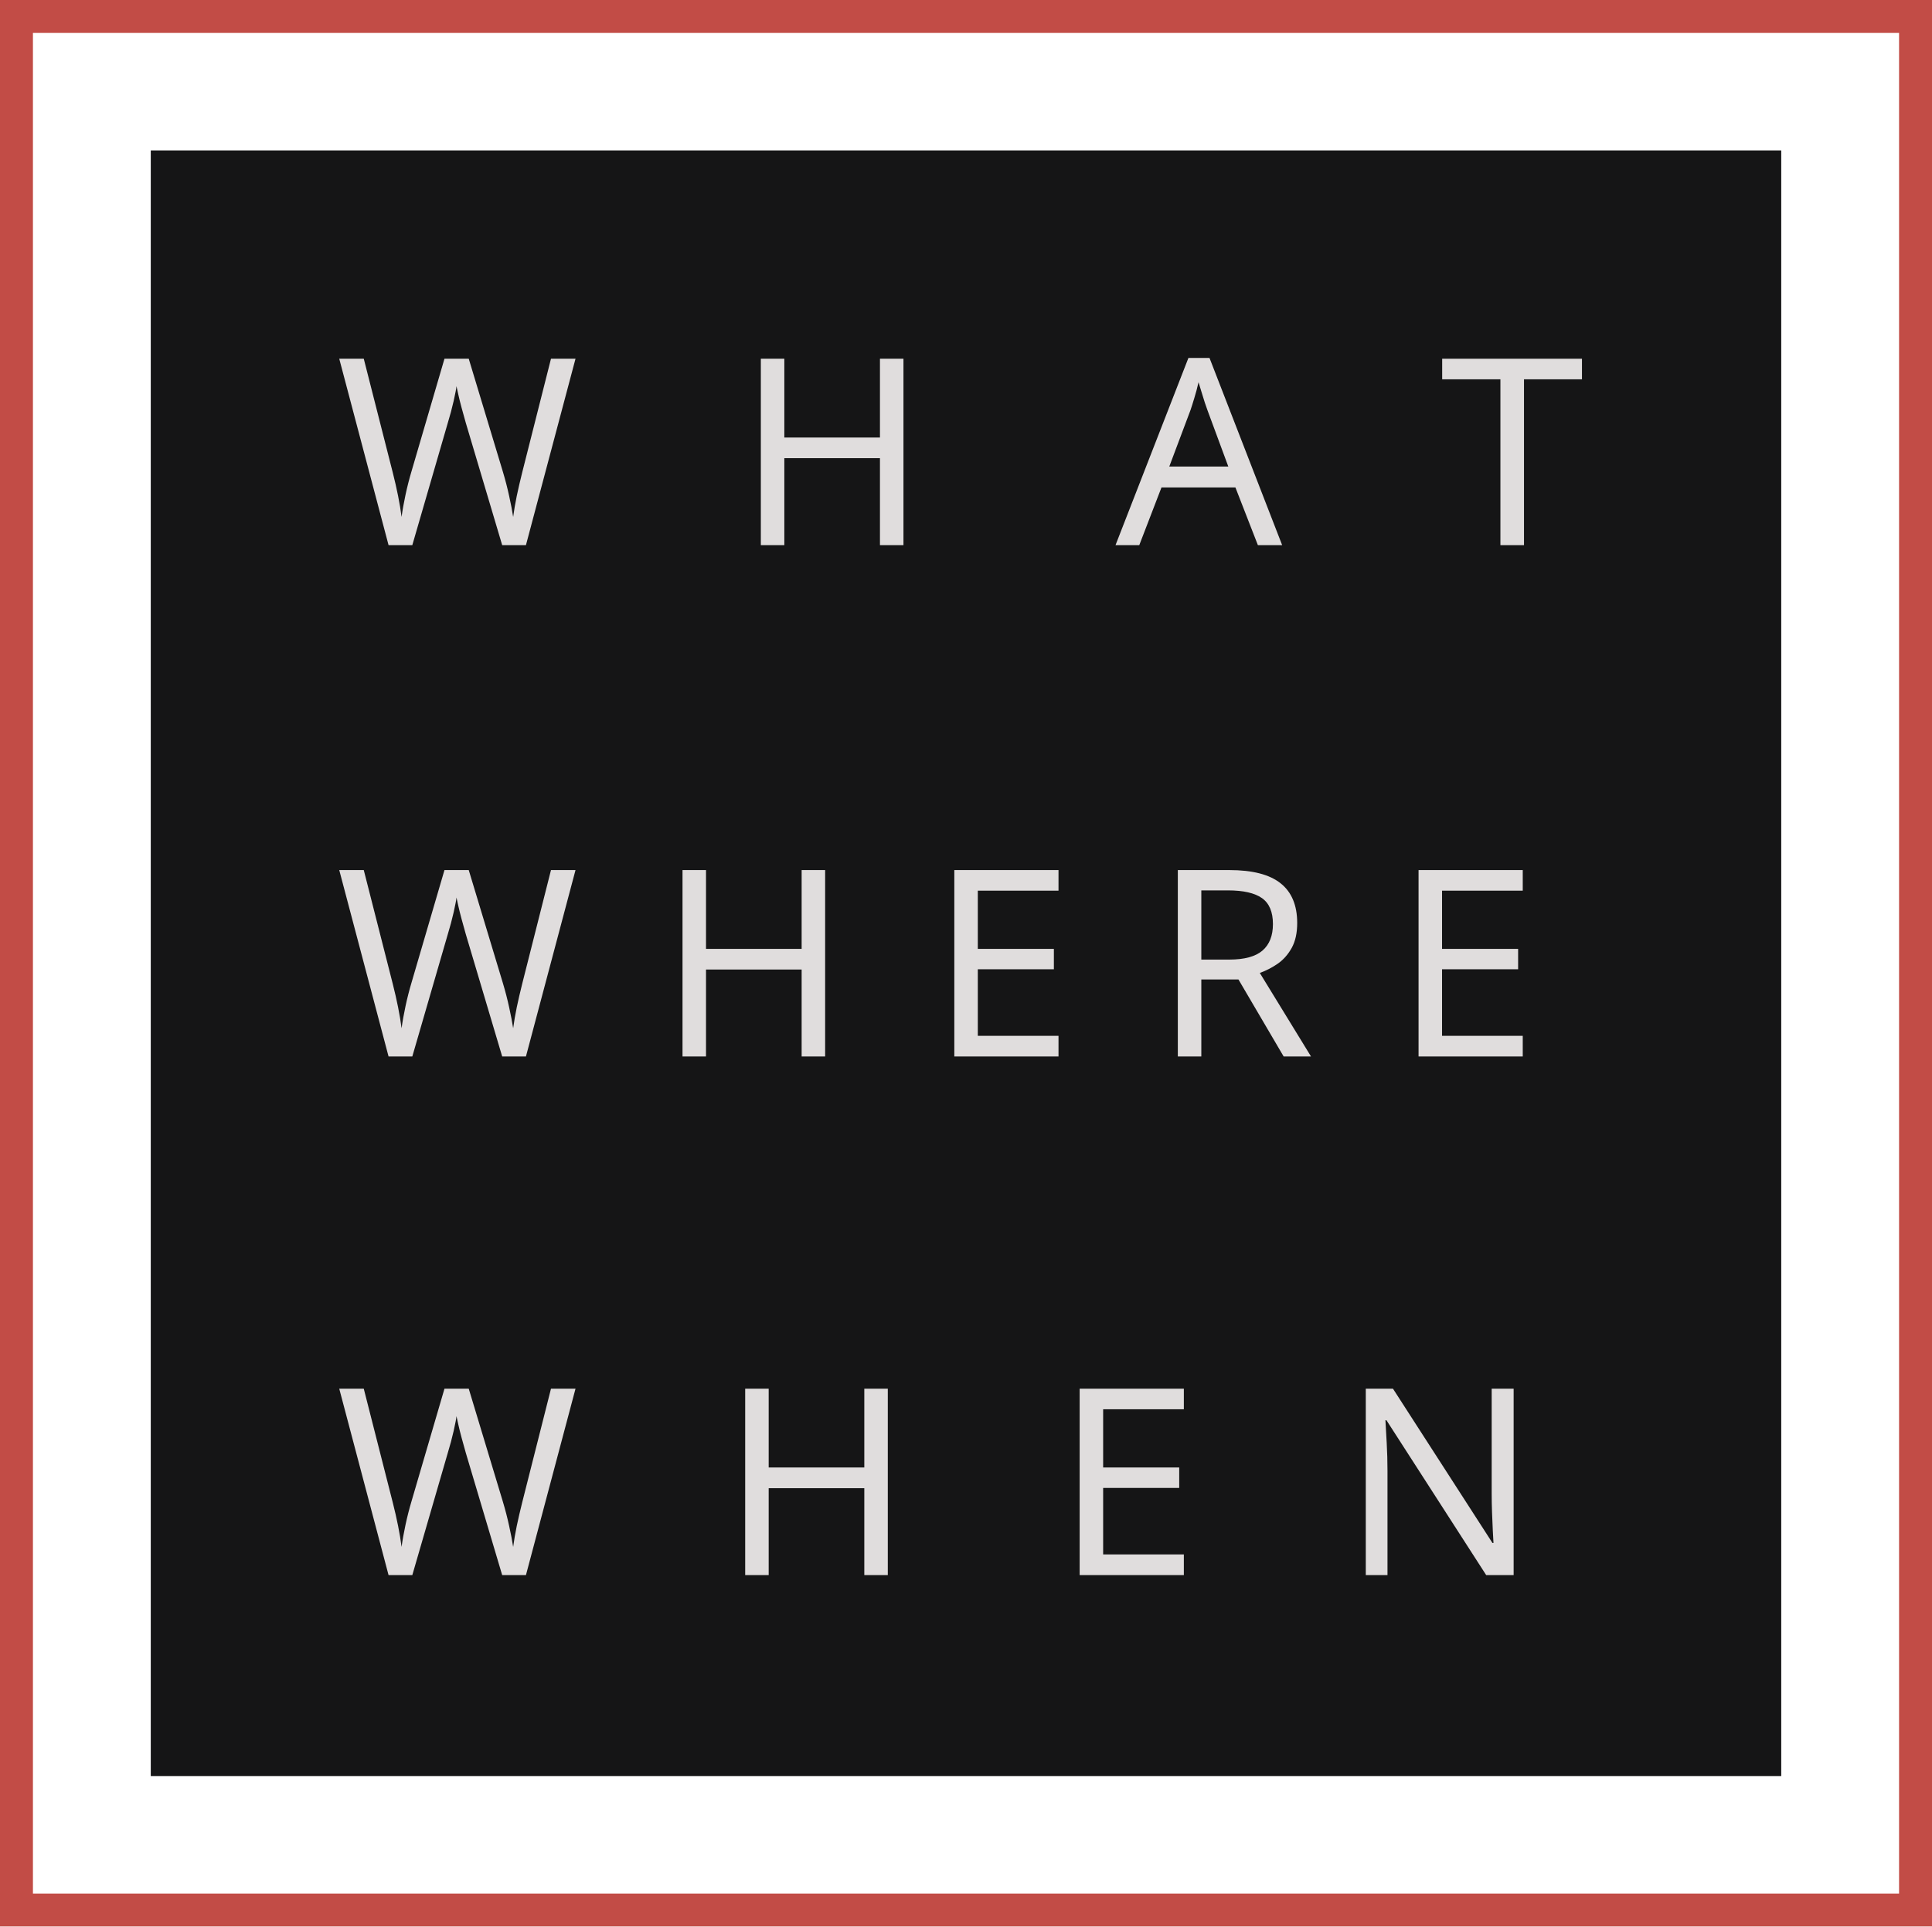
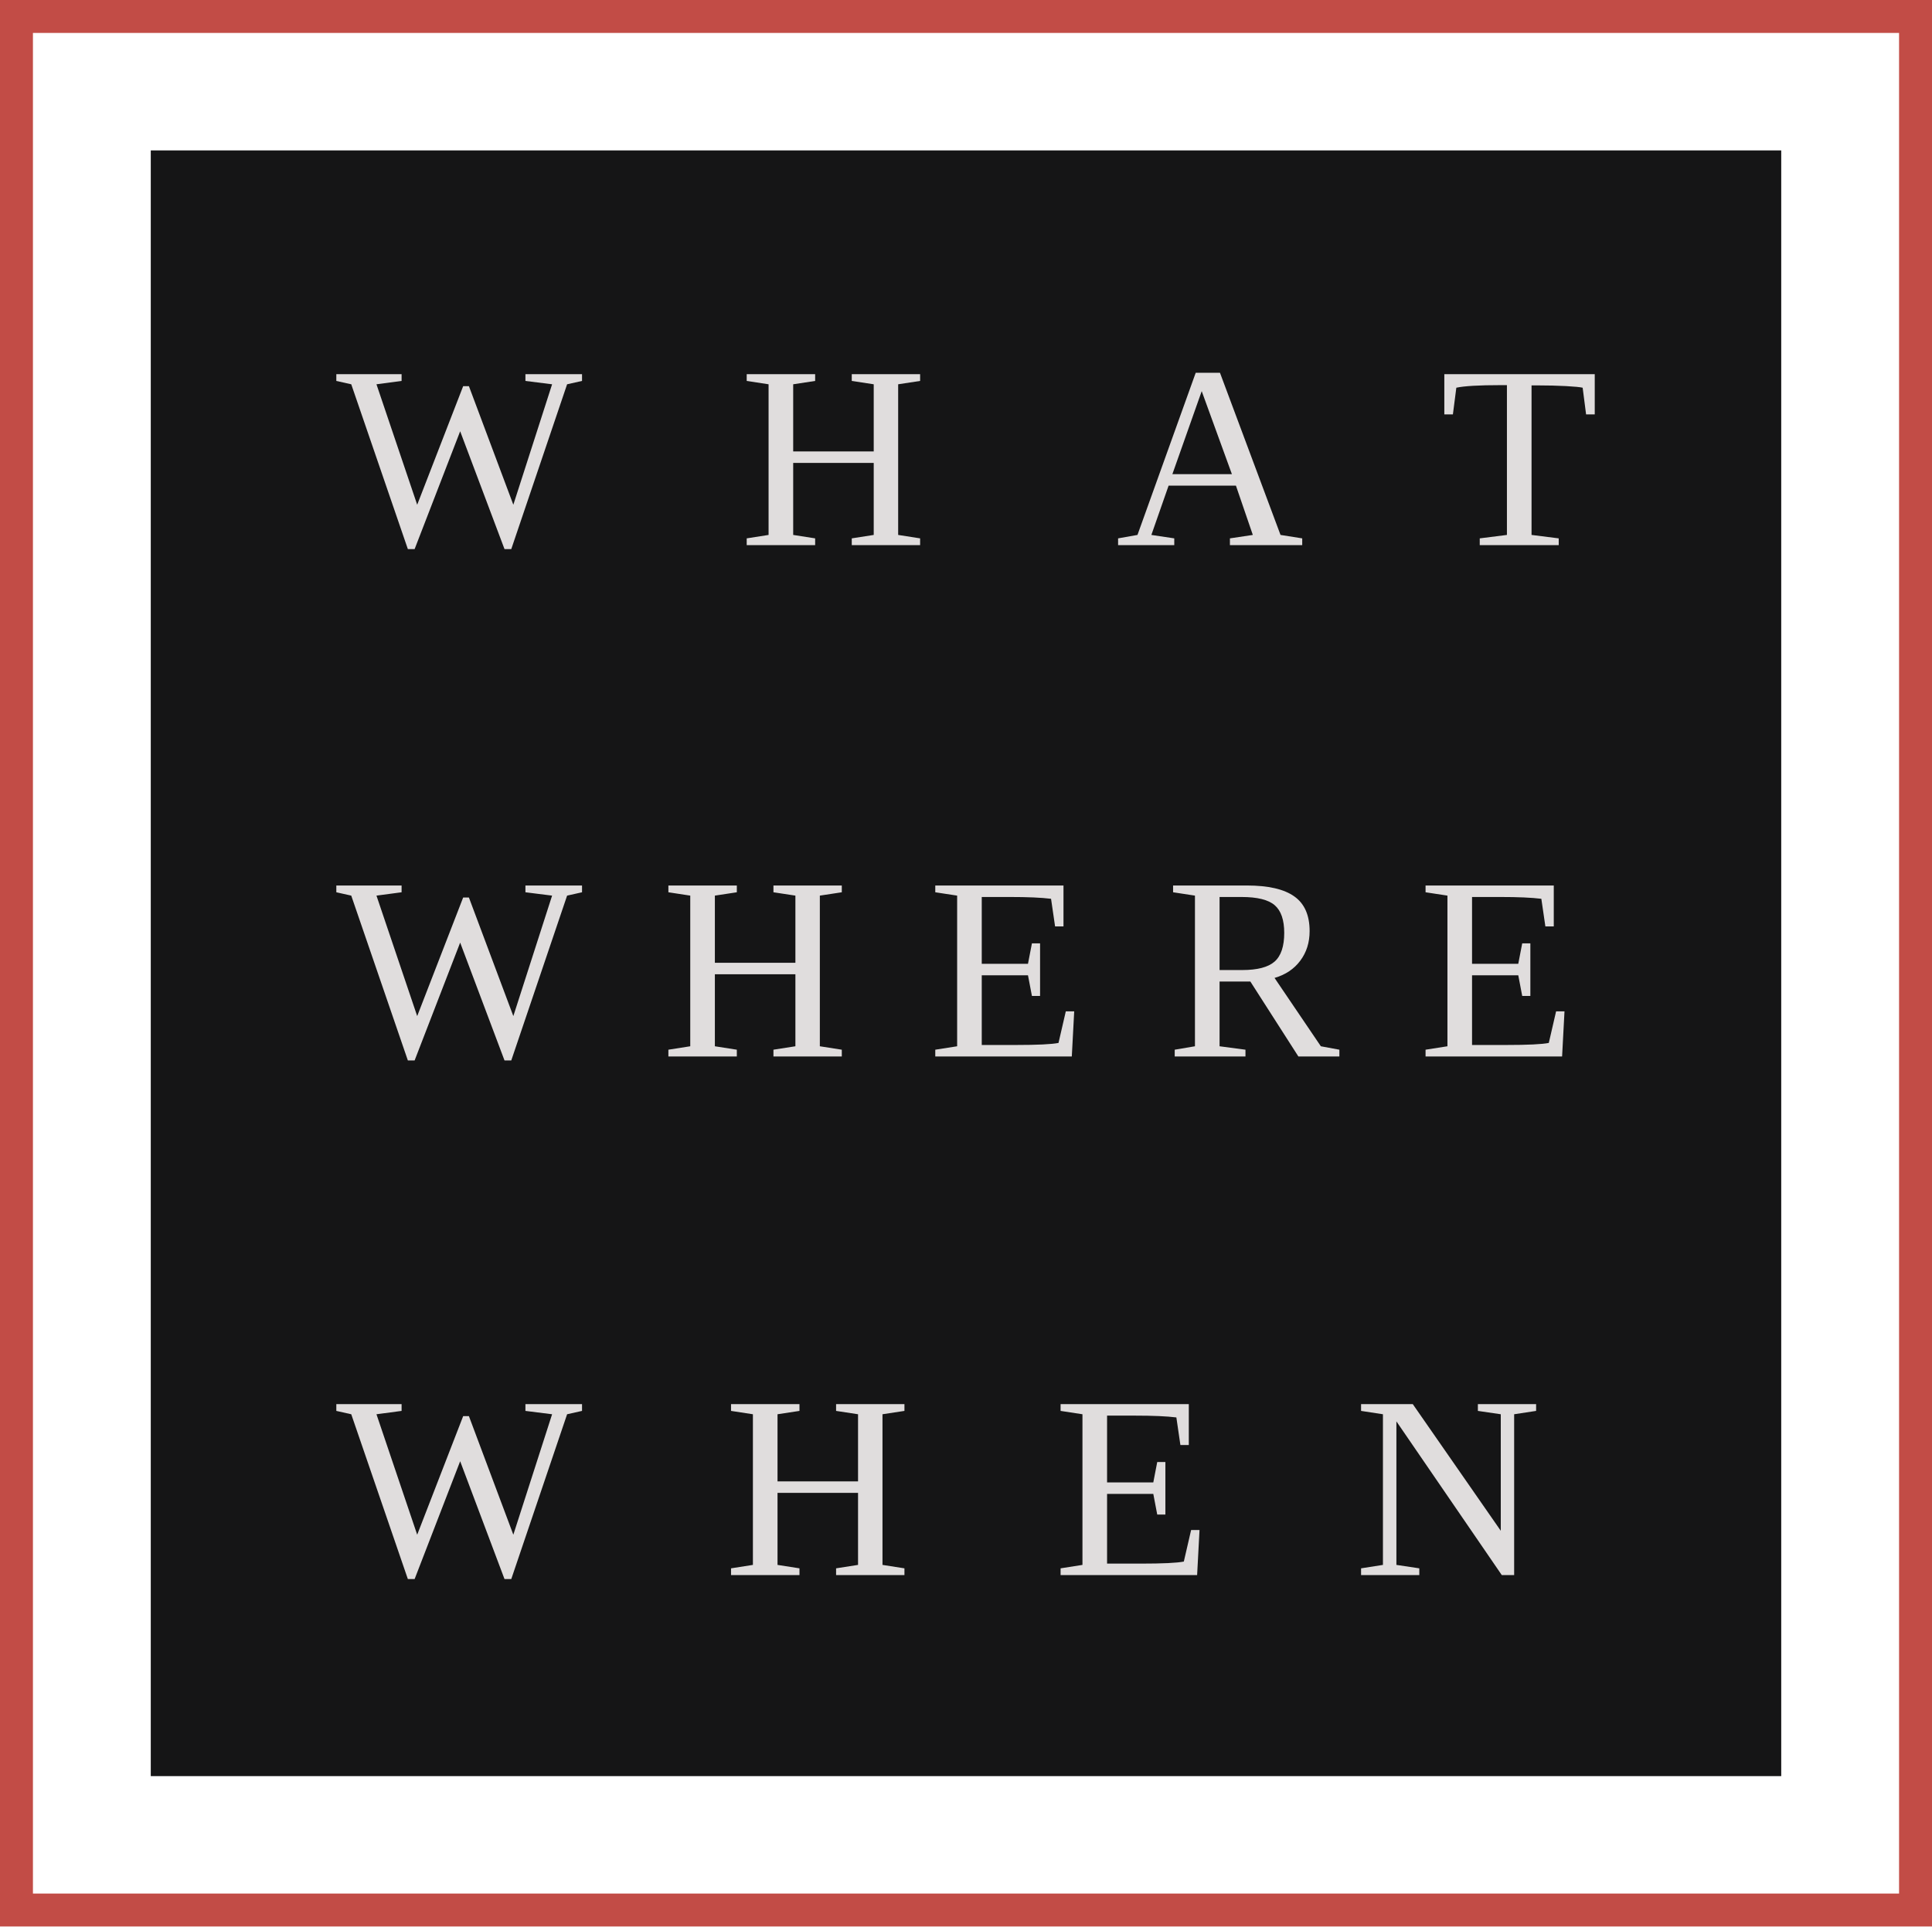
<svg xmlns="http://www.w3.org/2000/svg" viewBox="0 0 352 351.06">
  <defs>
-     <style>.cls-1{fill:#151516;}.cls-2,.cls-4,.cls-5{font-size:47.57px;fill:#e0dddd;font-family:NowAlt-Medium, Now Alt;}.cls-2{letter-spacing:0.6em;}.cls-3{letter-spacing:0.58em;}.cls-4{letter-spacing:0.3em;}.cls-5{letter-spacing:0.54em;}.cls-6{fill:none;stroke:#c24c46;stroke-miterlimit:10;stroke-width:6px;}</style>
+     <style>.cls-1{fill:#151516;}.cls-2,.cls-4,.cls-5{font-size:47.57px;fill:#e0dddd;}.cls-2{letter-spacing:0.6em;}.cls-3{letter-spacing:0.58em;}.cls-4{letter-spacing:0.3em;}.cls-5{letter-spacing:0.54em;}.cls-6{fill:none;stroke:#c24c46;stroke-miterlimit:10;stroke-width:6px;}</style>
  </defs>
  <g id="Layer_2" data-name="Layer 2">
    <g id="Layer_1-2" data-name="Layer 1">
      <rect class="cls-1" x="27.47" y="27.41" width="297.06" height="296.25" />
      <text class="cls-2" transform="translate(61.23 99.34)">WH<tspan class="cls-3" x="142.01" y="0">A</tspan>
        <tspan x="201.06" y="0">T</tspan>
      </text>
      <text class="cls-4" transform="translate(61.23 192.52)">WHERE</text>
      <text class="cls-5" transform="translate(61.23 287.03)">WHEN</text>
      <rect class="cls-6" x="3" y="3" width="346" height="345.06" />
    </g>
  </g>
</svg>
